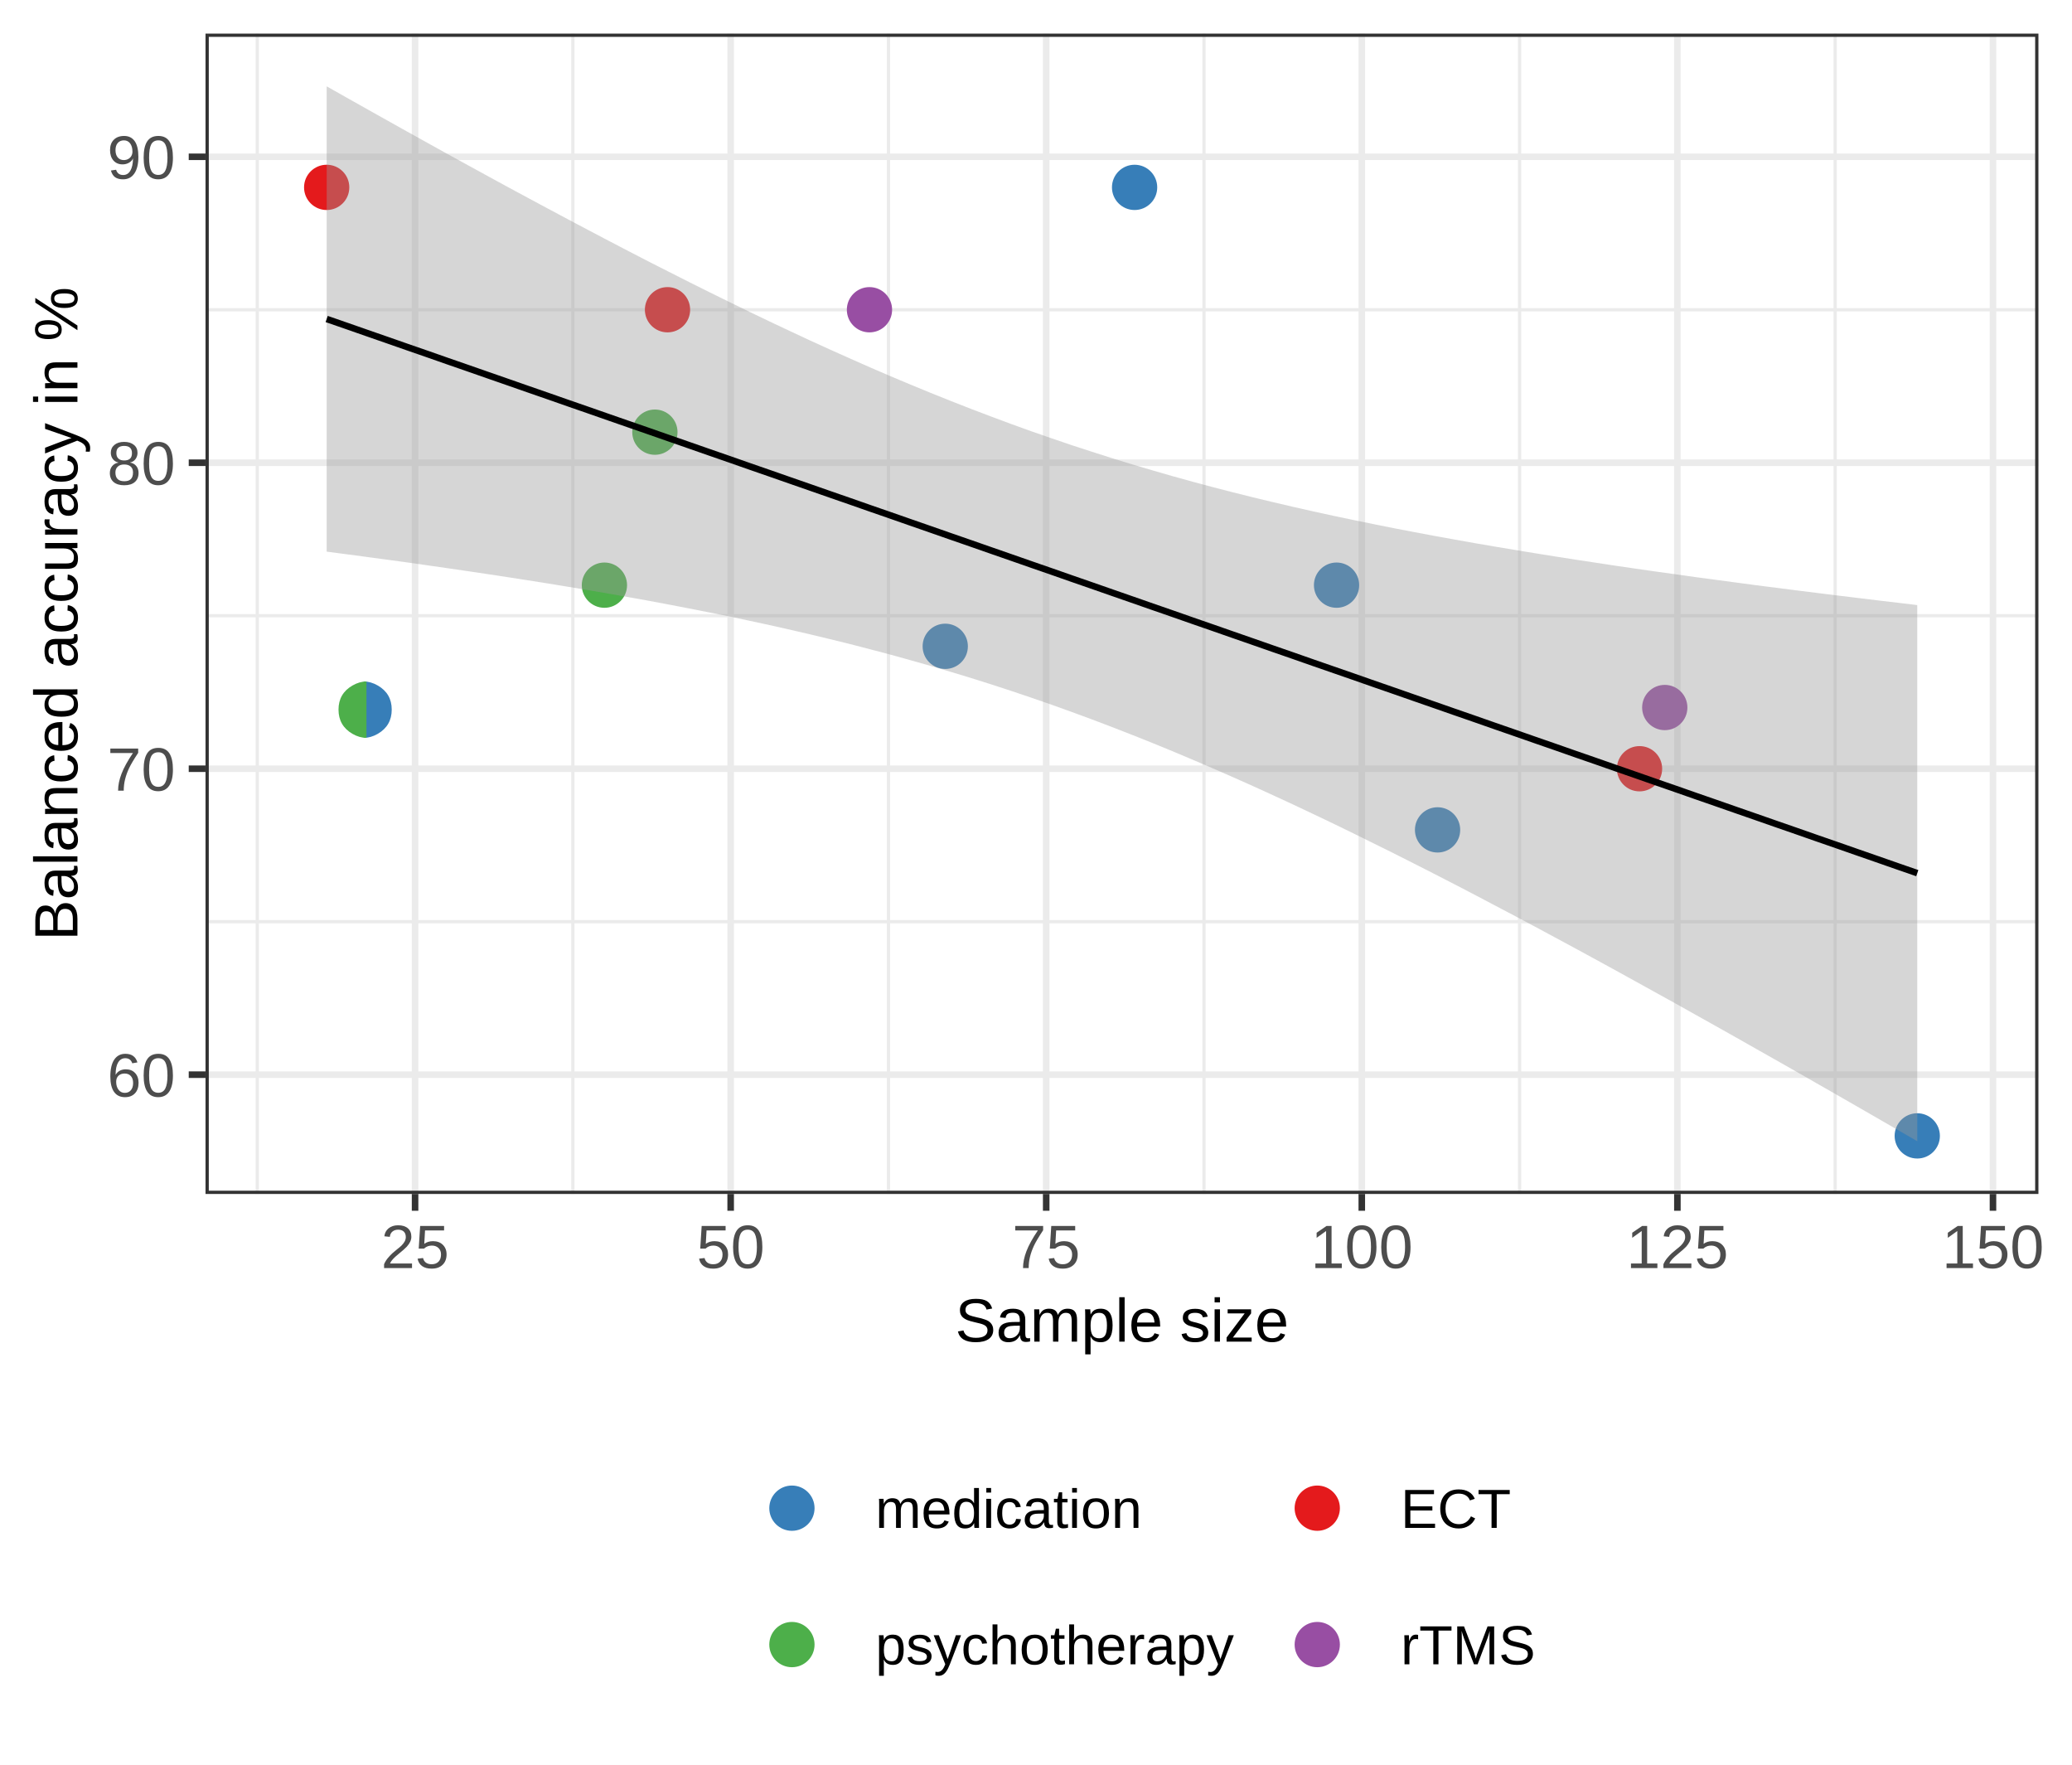
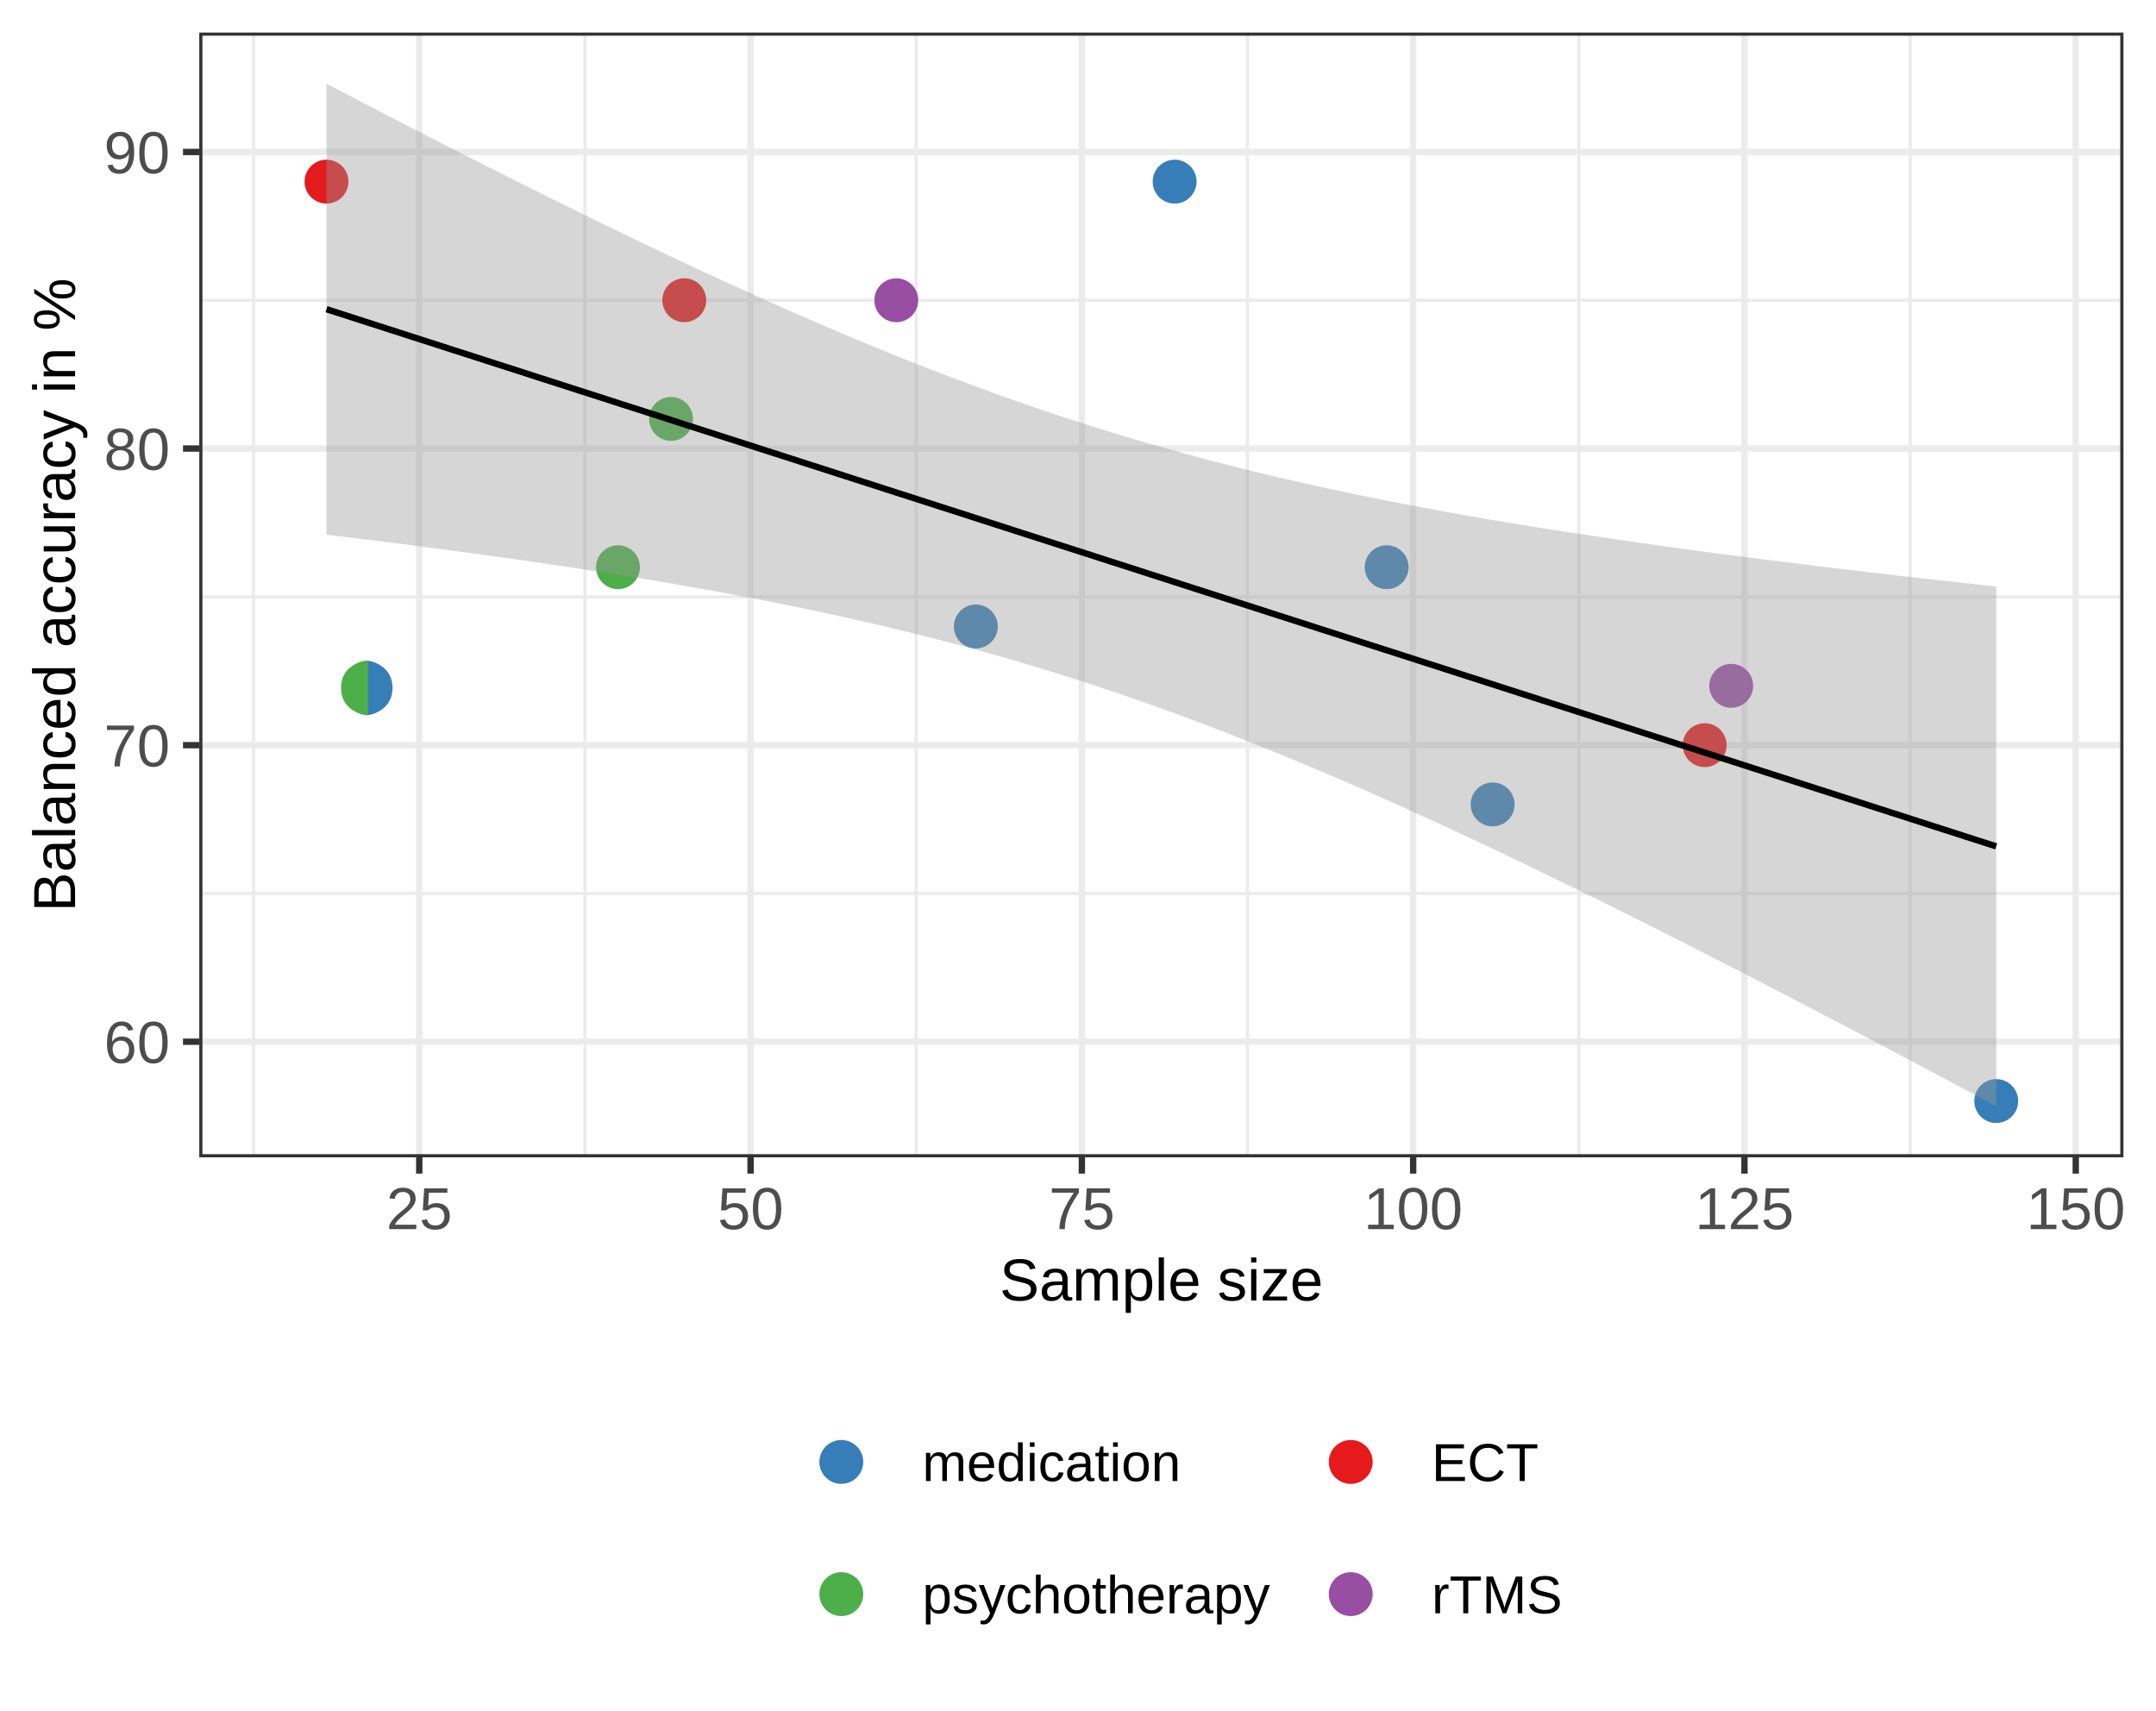
- <svg xmlns="http://www.w3.org/2000/svg" class="svglite" width="338.25pt" height="288.00pt" viewBox="0 0 338.25 288.00">
+ <svg xmlns="http://www.w3.org/2000/svg" class="svglite" width="363.00pt" height="288.00pt" viewBox="0 0 363.00 288.00">
  <defs>
    <style type="text/css">
    .svglite line, .svglite polyline, .svglite polygon, .svglite path, .svglite rect, .svglite circle {
      fill: none;
      stroke: #000000;
      stroke-linecap: round;
      stroke-linejoin: round;
      stroke-miterlimit: 10.00;
    }
    .svglite text {
      white-space: pre;
    }
  </style>
  </defs>
  <rect width="100%" height="100%" style="stroke: none; fill: #FFFFFF;" />
  <defs>
-     <clipPath id="cpMC4wMHwzMzguMjV8MC4wMHwyODguMDA=">
-       <rect x="0.00" y="0.00" width="338.25" height="288.00" />
+     <clipPath id="cpMC4wMHwzNjMuMDB8MC4wMHwyODguMDA=">
+       <rect x="0.00" y="0.00" width="363.00" height="288.00" />
    </clipPath>
  </defs>
-   <g clip-path="url(#cpMC4wMHwzMzguMjV8MC4wMHwyODguMDA=)">
-     <rect x="0" y="0.00" width="338.25" height="288.00" style="stroke-width: 1.07; stroke: #FFFFFF; fill: #FFFFFF;" />
+   <g clip-path="url(#cpMC4wMHwzNjMuMDB8MC4wMHwyODguMDA=)">
+     <rect x="0" y="0.00" width="363.00" height="288.00" style="stroke-width: 1.07; stroke: #FFFFFF; fill: #FFFFFF;" />
  </g>
  <defs>
-     <clipPath id="cpMzMuNTV8MzMyLjc3fDUuNDh8MTk0Ljg2">
-       <rect x="33.55" y="5.48" width="299.22" height="189.38" />
+     <clipPath id="cpMzMuNTV8MzU3LjUyfDUuNDh8MTk0Ljg2">
+       <rect x="33.55" y="5.48" width="323.97" height="189.38" />
    </clipPath>
  </defs>
-   <g clip-path="url(#cpMzMuNTV8MzMyLjc3fDUuNDh8MTk0Ljg2)">
-     <rect x="33.55" y="5.48" width="299.22" height="189.38" style="stroke-width: 1.07; stroke: none; fill: #FFFFFF;" />
-     <polyline points="33.55,150.42 332.77,150.42 " style="stroke-width: 0.53; stroke: #EBEBEB; stroke-linecap: butt;" />
-     <polyline points="33.55,100.49 332.77,100.49 " style="stroke-width: 0.53; stroke: #EBEBEB; stroke-linecap: butt;" />
-     <polyline points="33.55,50.55 332.77,50.55 " style="stroke-width: 0.53; stroke: #EBEBEB; stroke-linecap: butt;" />
-     <polyline points="42.00,194.86 42.00,5.48 " style="stroke-width: 0.53; stroke: #EBEBEB; stroke-linecap: butt;" />
-     <polyline points="93.52,194.86 93.52,5.48 " style="stroke-width: 0.53; stroke: #EBEBEB; stroke-linecap: butt;" />
-     <polyline points="145.04,194.86 145.04,5.48 " style="stroke-width: 0.53; stroke: #EBEBEB; stroke-linecap: butt;" />
-     <polyline points="196.55,194.86 196.55,5.48 " style="stroke-width: 0.53; stroke: #EBEBEB; stroke-linecap: butt;" />
-     <polyline points="248.07,194.86 248.07,5.48 " style="stroke-width: 0.53; stroke: #EBEBEB; stroke-linecap: butt;" />
-     <polyline points="299.59,194.86 299.59,5.48 " style="stroke-width: 0.53; stroke: #EBEBEB; stroke-linecap: butt;" />
-     <polyline points="33.55,175.39 332.77,175.39 " style="stroke-width: 1.07; stroke: #EBEBEB; stroke-linecap: butt;" />
-     <polyline points="33.55,125.46 332.77,125.46 " style="stroke-width: 1.07; stroke: #EBEBEB; stroke-linecap: butt;" />
-     <polyline points="33.55,75.52 332.77,75.52 " style="stroke-width: 1.07; stroke: #EBEBEB; stroke-linecap: butt;" />
-     <polyline points="33.55,25.59 332.77,25.59 " style="stroke-width: 1.07; stroke: #EBEBEB; stroke-linecap: butt;" />
-     <polyline points="67.76,194.86 67.76,5.48 " style="stroke-width: 1.07; stroke: #EBEBEB; stroke-linecap: butt;" />
-     <polyline points="119.28,194.86 119.28,5.48 " style="stroke-width: 1.07; stroke: #EBEBEB; stroke-linecap: butt;" />
-     <polyline points="170.79,194.86 170.79,5.48 " style="stroke-width: 1.07; stroke: #EBEBEB; stroke-linecap: butt;" />
-     <polyline points="222.31,194.86 222.31,5.48 " style="stroke-width: 1.07; stroke: #EBEBEB; stroke-linecap: butt;" />
-     <polyline points="273.83,194.86 273.83,5.48 " style="stroke-width: 1.07; stroke: #EBEBEB; stroke-linecap: butt;" />
-     <polyline points="325.35,194.86 325.35,5.48 " style="stroke-width: 1.07; stroke: #EBEBEB; stroke-linecap: butt;" />
-     <circle cx="271.77" cy="115.47" r="3.34" style="stroke-width: 0.71; stroke: #984EA3; fill: #984EA3;" />
-     <circle cx="312.99" cy="185.38" r="3.34" style="stroke-width: 0.71; stroke: #377EB8; fill: #377EB8;" />
-     <circle cx="141.94" cy="50.55" r="3.34" style="stroke-width: 0.71; stroke: #984EA3; fill: #984EA3;" />
-     <circle cx="185.22" cy="30.58" r="3.34" style="stroke-width: 0.71; stroke: #377EB8; fill: #377EB8;" />
-     <circle cx="53.33" cy="30.58" r="3.34" style="stroke-width: 0.71; stroke: #E41A1C; fill: #E41A1C;" />
-     <circle cx="218.19" cy="95.50" r="3.34" style="stroke-width: 0.71; stroke: #377EB8; fill: #377EB8;" />
-     <circle cx="59.51" cy="115.47" r="3.34" style="stroke-width: 0.71; stroke: #BEBEBE; fill: #BEBEBE;" />
-     <circle cx="267.65" cy="125.46" r="3.34" style="stroke-width: 0.71; stroke: #E41A1C; fill: #E41A1C;" />
-     <circle cx="234.68" cy="135.44" r="3.34" style="stroke-width: 0.71; stroke: #377EB8; fill: #377EB8;" />
-     <circle cx="108.97" cy="50.55" r="3.34" style="stroke-width: 0.71; stroke: #E41A1C; fill: #E41A1C;" />
-     <circle cx="154.31" cy="105.48" r="3.34" style="stroke-width: 0.71; stroke: #377EB8; fill: #377EB8;" />
-     <circle cx="106.91" cy="70.53" r="3.34" style="stroke-width: 0.71; stroke: #4DAF4A; fill: #4DAF4A;" />
-     <circle cx="98.67" cy="95.50" r="3.34" style="stroke-width: 0.71; stroke: #4DAF4A; fill: #4DAF4A;" />
-     <text x="58.31" y="118.92" style="font-size: 11.95px;fill: #377EB8; font-family: &quot;Lucida Sans Unicode&quot;;" textLength="6.04px" lengthAdjust="spacingAndGlyphs">◗</text>
-     <text x="60.90" y="118.92" text-anchor="end" style="font-size: 11.95px;fill: #4DAF4A; font-family: &quot;Lucida Sans Unicode&quot;;" textLength="6.04px" lengthAdjust="spacingAndGlyphs">◖</text>
-     <polygon points="53.33,14.09 56.62,15.95 59.91,17.80 63.19,19.64 66.48,21.48 69.77,23.31 73.05,25.13 76.34,26.94 79.63,28.74 82.91,30.53 86.20,32.30 89.49,34.07 92.77,35.82 96.06,37.56 99.35,39.29 102.63,41.00 105.92,42.70 109.21,44.37 112.49,46.03 115.78,47.67 119.07,49.29 122.35,50.89 125.64,52.47 128.93,54.02 132.21,55.55 135.50,57.05 138.79,58.52 142.07,59.97 145.36,61.39 148.65,62.77 151.93,64.12 155.22,65.44 158.51,66.73 161.80,67.98 165.08,69.20 168.37,70.39 171.66,71.53 174.94,72.65 178.23,73.72 181.52,74.77 184.80,75.78 188.09,76.75 191.38,77.70 194.66,78.61 197.95,79.49 201.24,80.34 204.52,81.16 207.81,81.95 211.10,82.72 214.38,83.46 217.67,84.18 220.96,84.87 224.24,85.54 227.53,86.20 230.82,86.83 234.10,87.45 237.39,88.04 240.68,88.63 243.96,89.19 247.25,89.74 250.54,90.28 253.83,90.81 257.11,91.32 260.40,91.82 263.69,92.32 266.97,92.80 270.26,93.27 273.55,93.73 276.83,94.19 280.12,94.63 283.41,95.07 286.69,95.51 289.98,95.93 293.27,96.35 296.55,96.76 299.84,97.17 303.13,97.57 306.41,97.97 309.70,98.36 312.99,98.75 312.99,186.25 309.70,184.35 306.41,182.45 303.13,180.56 299.84,178.67 296.55,176.79 293.27,174.91 289.98,173.04 286.69,171.18 283.41,169.32 280.12,167.47 276.83,165.63 273.55,163.79 270.26,161.97 266.97,160.15 263.69,158.34 260.40,156.54 257.11,154.75 253.83,152.98 250.54,151.21 247.25,149.46 243.96,147.73 240.68,146.00 237.39,144.29 234.10,142.60 230.82,140.93 227.53,139.27 224.24,137.64 220.96,136.02 217.67,134.42 214.38,132.85 211.10,131.30 207.81,129.78 204.52,128.28 201.24,126.82 197.95,125.38 194.66,123.97 191.38,122.59 188.09,121.24 184.80,119.93 181.52,118.65 178.23,117.40 174.94,116.19 171.66,115.01 168.37,113.87 165.08,112.76 161.80,111.69 158.51,110.65 155.22,109.65 151.93,108.68 148.65,107.75 145.36,106.84 142.07,105.97 138.79,105.12 135.50,104.31 132.21,103.52 128.93,102.76 125.64,102.02 122.35,101.31 119.07,100.61 115.78,99.95 112.49,99.30 109.21,98.67 105.92,98.05 102.63,97.46 99.35,96.88 96.06,96.32 92.77,95.77 89.49,95.23 86.20,94.71 82.91,94.20 79.63,93.70 76.34,93.21 73.05,92.73 69.77,92.26 66.48,91.79 63.19,91.34 59.91,90.90 56.62,90.46 53.33,90.03 " style="stroke-width: 0.00; stroke: none; stroke-linecap: butt; fill: #999999; fill-opacity: 0.40;" />
-     <polyline points="53.33,14.09 56.62,15.95 59.91,17.80 63.19,19.64 66.48,21.48 69.77,23.31 73.05,25.13 76.34,26.94 79.63,28.74 82.91,30.53 86.20,32.30 89.49,34.07 92.77,35.82 96.06,37.56 99.35,39.29 102.63,41.00 105.92,42.70 109.21,44.37 112.49,46.03 115.78,47.67 119.07,49.29 122.35,50.89 125.64,52.47 128.93,54.02 132.21,55.55 135.50,57.05 138.79,58.52 142.07,59.97 145.36,61.39 148.65,62.77 151.93,64.12 155.22,65.44 158.51,66.73 161.80,67.98 165.08,69.20 168.37,70.39 171.66,71.53 174.94,72.65 178.23,73.72 181.52,74.77 184.80,75.78 188.09,76.75 191.38,77.70 194.66,78.61 197.95,79.49 201.24,80.34 204.52,81.16 207.81,81.95 211.10,82.72 214.38,83.46 217.67,84.18 220.96,84.87 224.24,85.54 227.53,86.20 230.82,86.83 234.10,87.45 237.39,88.04 240.68,88.63 243.96,89.19 247.25,89.74 250.54,90.28 253.83,90.81 257.11,91.32 260.40,91.82 263.69,92.32 266.97,92.80 270.26,93.27 273.55,93.73 276.83,94.19 280.12,94.63 283.41,95.07 286.69,95.51 289.98,95.93 293.27,96.35 296.55,96.76 299.84,97.17 303.13,97.57 306.41,97.97 309.70,98.36 312.99,98.75 " style="stroke-width: 1.07; stroke: none; stroke-linecap: butt;" />
-     <polyline points="312.99,186.25 309.70,184.35 306.41,182.45 303.13,180.56 299.84,178.67 296.55,176.79 293.27,174.91 289.98,173.04 286.69,171.18 283.41,169.32 280.12,167.47 276.83,165.63 273.55,163.79 270.26,161.97 266.97,160.15 263.69,158.34 260.40,156.54 257.11,154.75 253.83,152.98 250.54,151.21 247.25,149.46 243.96,147.73 240.68,146.00 237.39,144.29 234.10,142.60 230.82,140.93 227.53,139.27 224.24,137.64 220.96,136.02 217.67,134.42 214.38,132.85 211.10,131.30 207.81,129.78 204.52,128.28 201.24,126.82 197.95,125.38 194.66,123.97 191.38,122.59 188.09,121.24 184.80,119.93 181.52,118.65 178.23,117.40 174.94,116.19 171.66,115.01 168.37,113.87 165.08,112.76 161.80,111.69 158.51,110.65 155.22,109.65 151.93,108.68 148.65,107.75 145.36,106.84 142.07,105.97 138.79,105.12 135.50,104.31 132.21,103.52 128.93,102.76 125.64,102.02 122.35,101.31 119.07,100.61 115.78,99.95 112.49,99.30 109.21,98.67 105.92,98.05 102.63,97.46 99.35,96.88 96.06,96.32 92.77,95.77 89.49,95.23 86.20,94.71 82.91,94.20 79.63,93.70 76.34,93.21 73.05,92.73 69.77,92.26 66.48,91.79 63.19,91.34 59.91,90.90 56.62,90.46 53.33,90.03 " style="stroke-width: 1.07; stroke: none; stroke-linecap: butt;" />
-     <polyline points="53.33,52.06 56.62,53.20 59.91,54.35 63.19,55.49 66.48,56.64 69.77,57.78 73.05,58.93 76.34,60.07 79.63,61.22 82.91,62.36 86.20,63.51 89.49,64.65 92.77,65.80 96.06,66.94 99.35,68.09 102.63,69.23 105.92,70.37 109.21,71.52 112.49,72.66 115.78,73.81 119.07,74.95 122.35,76.10 125.64,77.24 128.93,78.39 132.21,79.53 135.50,80.68 138.79,81.82 142.07,82.97 145.36,84.11 148.65,85.26 151.93,86.40 155.22,87.55 158.51,88.69 161.80,89.84 165.08,90.98 168.37,92.13 171.66,93.27 174.94,94.42 178.23,95.56 181.52,96.71 184.80,97.85 188.09,99.00 191.38,100.14 194.66,101.29 197.95,102.43 201.24,103.58 204.52,104.72 207.81,105.87 211.10,107.01 214.38,108.16 217.67,109.30 220.96,110.44 224.24,111.59 227.53,112.73 230.82,113.88 234.10,115.02 237.39,116.17 240.68,117.31 243.96,118.46 247.25,119.60 250.54,120.75 253.83,121.89 257.11,123.04 260.40,124.18 263.69,125.33 266.97,126.47 270.26,127.62 273.55,128.76 276.83,129.91 280.12,131.05 283.41,132.20 286.69,133.34 289.98,134.49 293.27,135.63 296.55,136.78 299.84,137.92 303.13,139.07 306.41,140.21 309.70,141.36 312.99,142.50 " style="stroke-width: 1.07; stroke-linecap: butt;" />
-     <rect x="33.55" y="5.48" width="299.22" height="189.38" style="stroke-width: 1.07; stroke: #333333;" />
+   <g clip-path="url(#cpMzMuNTV8MzU3LjUyfDUuNDh8MTk0Ljg2)">
+     <rect x="33.55" y="5.48" width="323.97" height="189.38" style="stroke-width: 1.07; stroke: none; fill: #FFFFFF;" />
+     <polyline points="33.55,150.42 357.52,150.42 " style="stroke-width: 0.53; stroke: #EBEBEB; stroke-linecap: butt;" />
+     <polyline points="33.55,100.49 357.52,100.49 " style="stroke-width: 0.53; stroke: #EBEBEB; stroke-linecap: butt;" />
+     <polyline points="33.55,50.55 357.52,50.55 " style="stroke-width: 0.53; stroke: #EBEBEB; stroke-linecap: butt;" />
+     <polyline points="42.70,194.86 42.70,5.48 " style="stroke-width: 0.53; stroke: #EBEBEB; stroke-linecap: butt;" />
+     <polyline points="98.48,194.86 98.48,5.48 " style="stroke-width: 0.53; stroke: #EBEBEB; stroke-linecap: butt;" />
+     <polyline points="154.26,194.86 154.26,5.48 " style="stroke-width: 0.53; stroke: #EBEBEB; stroke-linecap: butt;" />
+     <polyline points="210.04,194.86 210.04,5.48 " style="stroke-width: 0.53; stroke: #EBEBEB; stroke-linecap: butt;" />
+     <polyline points="265.82,194.86 265.82,5.48 " style="stroke-width: 0.53; stroke: #EBEBEB; stroke-linecap: butt;" />
+     <polyline points="321.60,194.86 321.60,5.48 " style="stroke-width: 0.53; stroke: #EBEBEB; stroke-linecap: butt;" />
+     <polyline points="33.55,175.39 357.52,175.39 " style="stroke-width: 1.07; stroke: #EBEBEB; stroke-linecap: butt;" />
+     <polyline points="33.55,125.46 357.52,125.46 " style="stroke-width: 1.07; stroke: #EBEBEB; stroke-linecap: butt;" />
+     <polyline points="33.55,75.52 357.52,75.52 " style="stroke-width: 1.07; stroke: #EBEBEB; stroke-linecap: butt;" />
+     <polyline points="33.55,25.59 357.52,25.59 " style="stroke-width: 1.07; stroke: #EBEBEB; stroke-linecap: butt;" />
+     <polyline points="70.59,194.86 70.59,5.48 " style="stroke-width: 1.07; stroke: #EBEBEB; stroke-linecap: butt;" />
+     <polyline points="126.37,194.86 126.37,5.48 " style="stroke-width: 1.07; stroke: #EBEBEB; stroke-linecap: butt;" />
+     <polyline points="182.15,194.86 182.15,5.48 " style="stroke-width: 1.07; stroke: #EBEBEB; stroke-linecap: butt;" />
+     <polyline points="237.93,194.86 237.93,5.48 " style="stroke-width: 1.07; stroke: #EBEBEB; stroke-linecap: butt;" />
+     <polyline points="293.71,194.86 293.71,5.48 " style="stroke-width: 1.07; stroke: #EBEBEB; stroke-linecap: butt;" />
+     <polyline points="349.49,194.86 349.49,5.48 " style="stroke-width: 1.07; stroke: #EBEBEB; stroke-linecap: butt;" />
+     <circle cx="291.48" cy="115.47" r="3.34" style="stroke-width: 0.71; stroke: #984EA3; fill: #984EA3;" />
+     <circle cx="336.10" cy="185.38" r="3.34" style="stroke-width: 0.71; stroke: #377EB8; fill: #377EB8;" />
+     <circle cx="150.91" cy="50.55" r="3.34" style="stroke-width: 0.71; stroke: #984EA3; fill: #984EA3;" />
+     <circle cx="197.77" cy="30.58" r="3.34" style="stroke-width: 0.71; stroke: #377EB8; fill: #377EB8;" />
+     <circle cx="54.97" cy="30.58" r="3.34" style="stroke-width: 0.71; stroke: #E41A1C; fill: #E41A1C;" />
+     <circle cx="233.47" cy="95.50" r="3.34" style="stroke-width: 0.71; stroke: #377EB8; fill: #377EB8;" />
+     <circle cx="61.66" cy="115.47" r="3.34" style="stroke-width: 0.71; stroke: #BEBEBE; fill: #BEBEBE;" />
+     <circle cx="287.01" cy="125.46" r="3.34" style="stroke-width: 0.71; stroke: #E41A1C; fill: #E41A1C;" />
+     <circle cx="251.31" cy="135.44" r="3.34" style="stroke-width: 0.71; stroke: #377EB8; fill: #377EB8;" />
+     <circle cx="115.21" cy="50.55" r="3.34" style="stroke-width: 0.71; stroke: #E41A1C; fill: #E41A1C;" />
+     <circle cx="164.30" cy="105.48" r="3.34" style="stroke-width: 0.71; stroke: #377EB8; fill: #377EB8;" />
+     <circle cx="112.98" cy="70.53" r="3.34" style="stroke-width: 0.71; stroke: #4DAF4A; fill: #4DAF4A;" />
+     <circle cx="104.05" cy="95.50" r="3.34" style="stroke-width: 0.71; stroke: #4DAF4A; fill: #4DAF4A;" />
+     <text x="60.45" y="118.92" style="font-size: 11.95px;fill: #377EB8; font-family: &quot;Lucida Sans Unicode&quot;;" textLength="6.04px" lengthAdjust="spacingAndGlyphs">◗</text>
+     <text x="63.05" y="118.92" text-anchor="end" style="font-size: 11.95px;fill: #4DAF4A; font-family: &quot;Lucida Sans Unicode&quot;;" textLength="6.04px" lengthAdjust="spacingAndGlyphs">◖</text>
+     <polygon points="54.97,14.09 58.53,15.95 62.09,17.80 65.64,19.64 69.20,21.48 72.76,23.31 76.32,25.13 79.88,26.94 83.44,28.74 87.00,30.53 90.55,32.30 94.11,34.07 97.67,35.82 101.23,37.56 104.79,39.29 108.35,41.00 111.91,42.70 115.46,44.37 119.02,46.03 122.58,47.67 126.14,49.29 129.70,50.89 133.26,52.47 136.82,54.02 140.38,55.55 143.93,57.05 147.49,58.52 151.05,59.97 154.61,61.39 158.17,62.77 161.73,64.12 165.29,65.44 168.84,66.73 172.40,67.98 175.96,69.20 179.52,70.39 183.08,71.53 186.64,72.65 190.20,73.72 193.76,74.77 197.31,75.78 200.87,76.75 204.43,77.70 207.99,78.61 211.55,79.49 215.11,80.34 218.67,81.16 222.22,81.95 225.78,82.72 229.34,83.46 232.90,84.18 236.46,84.87 240.02,85.54 243.58,86.20 247.13,86.83 250.69,87.45 254.25,88.04 257.81,88.63 261.37,89.19 264.93,89.74 268.49,90.28 272.05,90.81 275.60,91.32 279.16,91.82 282.72,92.32 286.28,92.80 289.84,93.27 293.40,93.73 296.96,94.19 300.51,94.63 304.07,95.07 307.63,95.51 311.19,95.93 314.75,96.35 318.31,96.76 321.87,97.17 325.42,97.57 328.98,97.97 332.54,98.36 336.10,98.75 336.10,186.25 332.54,184.35 328.98,182.45 325.42,180.56 321.87,178.67 318.31,176.79 314.75,174.91 311.19,173.04 307.63,171.18 304.07,169.32 300.51,167.47 296.96,165.63 293.40,163.79 289.84,161.97 286.28,160.15 282.72,158.34 279.16,156.54 275.60,154.75 272.05,152.98 268.49,151.21 264.93,149.46 261.37,147.73 257.81,146.00 254.25,144.29 250.69,142.60 247.13,140.93 243.58,139.27 240.02,137.64 236.46,136.02 232.90,134.42 229.34,132.85 225.78,131.30 222.22,129.78 218.67,128.28 215.11,126.82 211.55,125.38 207.99,123.97 204.43,122.59 200.87,121.24 197.31,119.93 193.76,118.65 190.20,117.40 186.64,116.19 183.08,115.01 179.52,113.87 175.96,112.76 172.40,111.69 168.84,110.65 165.29,109.65 161.73,108.68 158.17,107.75 154.61,106.84 151.05,105.97 147.49,105.12 143.93,104.31 140.38,103.52 136.82,102.76 133.26,102.02 129.70,101.31 126.14,100.61 122.58,99.95 119.02,99.30 115.46,98.67 111.91,98.05 108.35,97.46 104.79,96.88 101.23,96.32 97.67,95.77 94.11,95.23 90.55,94.71 87.00,94.20 83.44,93.70 79.88,93.21 76.32,92.73 72.76,92.26 69.20,91.79 65.64,91.34 62.09,90.90 58.53,90.46 54.97,90.03 " style="stroke-width: 0.00; stroke: none; stroke-linecap: butt; fill: #999999; fill-opacity: 0.40;" />
+     <polyline points="54.97,14.09 58.53,15.95 62.09,17.80 65.64,19.64 69.20,21.48 72.76,23.31 76.32,25.13 79.88,26.94 83.44,28.74 87.00,30.53 90.55,32.30 94.11,34.07 97.67,35.82 101.23,37.56 104.79,39.29 108.35,41.00 111.91,42.70 115.46,44.37 119.02,46.03 122.58,47.67 126.14,49.29 129.70,50.89 133.26,52.47 136.82,54.02 140.38,55.55 143.93,57.05 147.49,58.52 151.05,59.97 154.61,61.39 158.17,62.77 161.73,64.12 165.29,65.44 168.84,66.73 172.40,67.98 175.96,69.20 179.52,70.39 183.08,71.53 186.64,72.65 190.20,73.72 193.76,74.77 197.31,75.78 200.87,76.75 204.43,77.70 207.99,78.61 211.55,79.49 215.11,80.34 218.67,81.16 222.22,81.95 225.78,82.72 229.34,83.46 232.90,84.18 236.46,84.87 240.02,85.54 243.58,86.20 247.13,86.83 250.69,87.45 254.25,88.04 257.81,88.63 261.37,89.19 264.93,89.74 268.49,90.28 272.05,90.81 275.60,91.32 279.16,91.82 282.72,92.32 286.28,92.80 289.84,93.27 293.40,93.73 296.96,94.19 300.51,94.63 304.07,95.07 307.63,95.51 311.19,95.93 314.75,96.35 318.31,96.76 321.87,97.17 325.42,97.57 328.98,97.97 332.54,98.36 336.10,98.75 " style="stroke-width: 1.07; stroke: none; stroke-linecap: butt;" />
+     <polyline points="336.10,186.25 332.54,184.35 328.98,182.45 325.42,180.56 321.87,178.67 318.31,176.79 314.75,174.91 311.19,173.04 307.63,171.18 304.07,169.32 300.51,167.47 296.96,165.63 293.40,163.79 289.84,161.97 286.28,160.15 282.72,158.34 279.16,156.54 275.60,154.75 272.05,152.98 268.49,151.21 264.93,149.46 261.37,147.73 257.81,146.00 254.25,144.29 250.69,142.60 247.13,140.93 243.58,139.27 240.02,137.64 236.46,136.02 232.90,134.42 229.34,132.85 225.78,131.30 222.22,129.78 218.67,128.28 215.11,126.82 211.55,125.38 207.99,123.97 204.43,122.59 200.87,121.24 197.31,119.93 193.76,118.65 190.20,117.40 186.64,116.19 183.08,115.01 179.52,113.87 175.96,112.76 172.40,111.69 168.84,110.65 165.29,109.65 161.73,108.68 158.17,107.75 154.61,106.84 151.05,105.97 147.49,105.12 143.93,104.31 140.38,103.52 136.82,102.76 133.26,102.02 129.70,101.31 126.14,100.61 122.58,99.95 119.02,99.30 115.46,98.67 111.91,98.05 108.35,97.46 104.79,96.88 101.23,96.32 97.67,95.77 94.11,95.23 90.55,94.71 87.00,94.20 83.44,93.70 79.88,93.21 76.32,92.73 72.76,92.26 69.20,91.79 65.64,91.34 62.09,90.90 58.53,90.46 54.97,90.03 " style="stroke-width: 1.07; stroke: none; stroke-linecap: butt;" />
+     <polyline points="54.97,52.06 58.53,53.20 62.09,54.35 65.64,55.49 69.20,56.64 72.76,57.78 76.32,58.93 79.88,60.07 83.44,61.22 87.00,62.36 90.55,63.51 94.11,64.65 97.67,65.80 101.23,66.94 104.79,68.09 108.35,69.23 111.91,70.37 115.46,71.52 119.02,72.66 122.58,73.81 126.14,74.95 129.70,76.10 133.26,77.24 136.82,78.39 140.38,79.53 143.93,80.68 147.49,81.82 151.05,82.97 154.61,84.11 158.17,85.26 161.73,86.40 165.29,87.55 168.84,88.69 172.40,89.84 175.96,90.98 179.52,92.13 183.08,93.27 186.64,94.42 190.20,95.56 193.76,96.71 197.31,97.85 200.87,99.00 204.43,100.14 207.99,101.29 211.55,102.43 215.11,103.58 218.67,104.72 222.22,105.87 225.78,107.01 229.34,108.16 232.90,109.30 236.46,110.44 240.02,111.59 243.58,112.73 247.13,113.88 250.69,115.02 254.25,116.17 257.81,117.31 261.37,118.46 264.93,119.60 268.49,120.75 272.05,121.89 275.60,123.04 279.16,124.18 282.72,125.33 286.28,126.47 289.84,127.62 293.40,128.76 296.96,129.91 300.51,131.05 304.07,132.20 307.63,133.34 311.19,134.49 314.75,135.63 318.31,136.78 321.87,137.92 325.42,139.07 328.98,140.21 332.54,141.36 336.10,142.50 " style="stroke-width: 1.07; stroke-linecap: butt;" />
+     <rect x="33.55" y="5.48" width="323.97" height="189.38" style="stroke-width: 1.07; stroke: #333333;" />
  </g>
-   <g clip-path="url(#cpMC4wMHwzMzguMjV8MC4wMHwyODguMDA=)">
+   <g clip-path="url(#cpMC4wMHwzNjMuMDB8MC4wMHwyODguMDA=)">
    <text x="28.62" y="178.97" text-anchor="end" style="font-size: 10.00px;fill: #4D4D4D; font-family: &quot;Arial&quot;;" textLength="11.13px" lengthAdjust="spacingAndGlyphs">60</text>
    <text x="28.62" y="129.04" text-anchor="end" style="font-size: 10.00px;fill: #4D4D4D; font-family: &quot;Arial&quot;;" textLength="11.13px" lengthAdjust="spacingAndGlyphs">70</text>
    <text x="28.62" y="79.10" text-anchor="end" style="font-size: 10.00px;fill: #4D4D4D; font-family: &quot;Arial&quot;;" textLength="11.13px" lengthAdjust="spacingAndGlyphs">80</text>
    <text x="28.62" y="29.17" text-anchor="end" style="font-size: 10.00px;fill: #4D4D4D; font-family: &quot;Arial&quot;;" textLength="11.13px" lengthAdjust="spacingAndGlyphs">90</text>
    <polyline points="30.81,175.39 33.55,175.39 " style="stroke-width: 1.07; stroke: #333333; stroke-linecap: butt;" />
    <polyline points="30.81,125.46 33.55,125.46 " style="stroke-width: 1.07; stroke: #333333; stroke-linecap: butt;" />
    <polyline points="30.81,75.52 33.55,75.52 " style="stroke-width: 1.07; stroke: #333333; stroke-linecap: butt;" />
    <polyline points="30.81,25.59 33.55,25.59 " style="stroke-width: 1.07; stroke: #333333; stroke-linecap: butt;" />
-     <polyline points="67.76,197.60 67.76,194.86 " style="stroke-width: 1.07; stroke: #333333; stroke-linecap: butt;" />
-     <polyline points="119.28,197.60 119.28,194.86 " style="stroke-width: 1.07; stroke: #333333; stroke-linecap: butt;" />
-     <polyline points="170.79,197.60 170.79,194.86 " style="stroke-width: 1.07; stroke: #333333; stroke-linecap: butt;" />
-     <polyline points="222.31,197.60 222.31,194.86 " style="stroke-width: 1.07; stroke: #333333; stroke-linecap: butt;" />
-     <polyline points="273.83,197.60 273.83,194.86 " style="stroke-width: 1.07; stroke: #333333; stroke-linecap: butt;" />
-     <polyline points="325.35,197.60 325.35,194.86 " style="stroke-width: 1.07; stroke: #333333; stroke-linecap: butt;" />
-     <text x="67.76" y="206.95" text-anchor="middle" style="font-size: 10.00px;fill: #4D4D4D; font-family: &quot;Arial&quot;;" textLength="11.13px" lengthAdjust="spacingAndGlyphs">25</text>
-     <text x="119.28" y="206.95" text-anchor="middle" style="font-size: 10.00px;fill: #4D4D4D; font-family: &quot;Arial&quot;;" textLength="11.13px" lengthAdjust="spacingAndGlyphs">50</text>
-     <text x="170.79" y="206.95" text-anchor="middle" style="font-size: 10.00px;fill: #4D4D4D; font-family: &quot;Arial&quot;;" textLength="11.13px" lengthAdjust="spacingAndGlyphs">75</text>
-     <text x="222.31" y="206.95" text-anchor="middle" style="font-size: 10.00px;fill: #4D4D4D; font-family: &quot;Arial&quot;;" textLength="16.70px" lengthAdjust="spacingAndGlyphs">100</text>
-     <text x="273.83" y="206.95" text-anchor="middle" style="font-size: 10.00px;fill: #4D4D4D; font-family: &quot;Arial&quot;;" textLength="16.70px" lengthAdjust="spacingAndGlyphs">125</text>
-     <text x="325.35" y="206.95" text-anchor="middle" style="font-size: 10.00px;fill: #4D4D4D; font-family: &quot;Arial&quot;;" textLength="16.70px" lengthAdjust="spacingAndGlyphs">150</text>
-     <text x="183.16" y="218.96" text-anchor="middle" style="font-size: 10.00px; font-family: &quot;Arial&quot;;" textLength="54.50px" lengthAdjust="spacingAndGlyphs">Sample size</text>
+     <polyline points="70.59,197.60 70.59,194.86 " style="stroke-width: 1.07; stroke: #333333; stroke-linecap: butt;" />
+     <polyline points="126.37,197.60 126.37,194.86 " style="stroke-width: 1.07; stroke: #333333; stroke-linecap: butt;" />
+     <polyline points="182.15,197.60 182.15,194.86 " style="stroke-width: 1.07; stroke: #333333; stroke-linecap: butt;" />
+     <polyline points="237.93,197.60 237.93,194.86 " style="stroke-width: 1.07; stroke: #333333; stroke-linecap: butt;" />
+     <polyline points="293.71,197.60 293.71,194.86 " style="stroke-width: 1.07; stroke: #333333; stroke-linecap: butt;" />
+     <polyline points="349.49,197.60 349.49,194.86 " style="stroke-width: 1.07; stroke: #333333; stroke-linecap: butt;" />
+     <text x="70.59" y="206.95" text-anchor="middle" style="font-size: 10.00px;fill: #4D4D4D; font-family: &quot;Arial&quot;;" textLength="11.13px" lengthAdjust="spacingAndGlyphs">25</text>
+     <text x="126.37" y="206.95" text-anchor="middle" style="font-size: 10.00px;fill: #4D4D4D; font-family: &quot;Arial&quot;;" textLength="11.13px" lengthAdjust="spacingAndGlyphs">50</text>
+     <text x="182.15" y="206.95" text-anchor="middle" style="font-size: 10.00px;fill: #4D4D4D; font-family: &quot;Arial&quot;;" textLength="11.13px" lengthAdjust="spacingAndGlyphs">75</text>
+     <text x="237.93" y="206.95" text-anchor="middle" style="font-size: 10.00px;fill: #4D4D4D; font-family: &quot;Arial&quot;;" textLength="16.70px" lengthAdjust="spacingAndGlyphs">100</text>
+     <text x="293.71" y="206.95" text-anchor="middle" style="font-size: 10.00px;fill: #4D4D4D; font-family: &quot;Arial&quot;;" textLength="16.70px" lengthAdjust="spacingAndGlyphs">125</text>
+     <text x="349.49" y="206.95" text-anchor="middle" style="font-size: 10.00px;fill: #4D4D4D; font-family: &quot;Arial&quot;;" textLength="16.70px" lengthAdjust="spacingAndGlyphs">150</text>
+     <text x="195.53" y="218.96" text-anchor="middle" style="font-size: 10.00px; font-family: &quot;Arial&quot;;" textLength="54.50px" lengthAdjust="spacingAndGlyphs">Sample size</text>
    <text transform="translate(12.64,100.17) rotate(-90)" text-anchor="middle" style="font-size: 10.00px; font-family: &quot;Arial&quot;;" textLength="106.79px" lengthAdjust="spacingAndGlyphs">Balanced accuracy in %</text>
-     <rect x="110.18" y="232.02" width="145.96" height="50.50" style="stroke-width: 1.07; stroke: none; fill: #FFFFFF;" />
-     <rect x="120.64" y="237.50" width="17.28" height="17.28" style="stroke-width: 1.07; stroke: none; fill: #FFFFFF;" />
-     <circle cx="129.28" cy="246.14" r="3.34" style="stroke-width: 0.71; stroke: #377EB8; fill: #377EB8;" />
-     <rect x="206.40" y="237.50" width="17.28" height="17.28" style="stroke-width: 1.07; stroke: none; fill: #FFFFFF;" />
-     <circle cx="215.04" cy="246.14" r="3.34" style="stroke-width: 0.71; stroke: #E41A1C; fill: #E41A1C;" />
-     <rect x="120.64" y="259.76" width="17.28" height="17.28" style="stroke-width: 1.07; stroke: none; fill: #FFFFFF;" />
-     <circle cx="129.28" cy="268.40" r="3.34" style="stroke-width: 0.71; stroke: #4DAF4A; fill: #4DAF4A;" />
-     <rect x="206.40" y="259.76" width="17.28" height="17.28" style="stroke-width: 1.07; stroke: none; fill: #FFFFFF;" />
-     <circle cx="215.04" cy="268.40" r="3.34" style="stroke-width: 0.71; stroke: #984EA3; fill: #984EA3;" />
-     <text x="142.90" y="249.36" style="font-size: 9.00px; font-family: &quot;Arial&quot;;" textLength="43.52px" lengthAdjust="spacingAndGlyphs">medication</text>
-     <text x="228.66" y="249.36" style="font-size: 9.00px; font-family: &quot;Arial&quot;;" textLength="18.01px" lengthAdjust="spacingAndGlyphs">ECT</text>
-     <text x="142.90" y="271.62" style="font-size: 9.00px; font-family: &quot;Arial&quot;;" textLength="58.52px" lengthAdjust="spacingAndGlyphs">psychotherapy</text>
-     <text x="228.66" y="271.62" style="font-size: 9.00px; font-family: &quot;Arial&quot;;" textLength="22.00px" lengthAdjust="spacingAndGlyphs">rTMS</text>
+     <rect x="122.55" y="232.02" width="145.96" height="50.50" style="stroke-width: 1.07; stroke: none; fill: #FFFFFF;" />
+     <rect x="133.01" y="237.50" width="17.28" height="17.28" style="stroke-width: 1.07; stroke: none; fill: #FFFFFF;" />
+     <circle cx="141.65" cy="246.14" r="3.34" style="stroke-width: 0.71; stroke: #377EB8; fill: #377EB8;" />
+     <rect x="218.78" y="237.50" width="17.28" height="17.28" style="stroke-width: 1.07; stroke: none; fill: #FFFFFF;" />
+     <circle cx="227.42" cy="246.14" r="3.34" style="stroke-width: 0.71; stroke: #E41A1C; fill: #E41A1C;" />
+     <rect x="133.01" y="259.76" width="17.28" height="17.28" style="stroke-width: 1.07; stroke: none; fill: #FFFFFF;" />
+     <circle cx="141.65" cy="268.40" r="3.34" style="stroke-width: 0.71; stroke: #4DAF4A; fill: #4DAF4A;" />
+     <rect x="218.78" y="259.76" width="17.28" height="17.28" style="stroke-width: 1.07; stroke: none; fill: #FFFFFF;" />
+     <circle cx="227.42" cy="268.40" r="3.34" style="stroke-width: 0.71; stroke: #984EA3; fill: #984EA3;" />
+     <text x="155.28" y="249.36" style="font-size: 9.00px; font-family: &quot;Arial&quot;;" textLength="43.52px" lengthAdjust="spacingAndGlyphs">medication</text>
+     <text x="241.04" y="249.36" style="font-size: 9.00px; font-family: &quot;Arial&quot;;" textLength="18.01px" lengthAdjust="spacingAndGlyphs">ECT</text>
+     <text x="155.28" y="271.62" style="font-size: 9.00px; font-family: &quot;Arial&quot;;" textLength="58.52px" lengthAdjust="spacingAndGlyphs">psychotherapy</text>
+     <text x="241.04" y="271.62" style="font-size: 9.00px; font-family: &quot;Arial&quot;;" textLength="22.00px" lengthAdjust="spacingAndGlyphs">rTMS</text>
  </g>
</svg>
